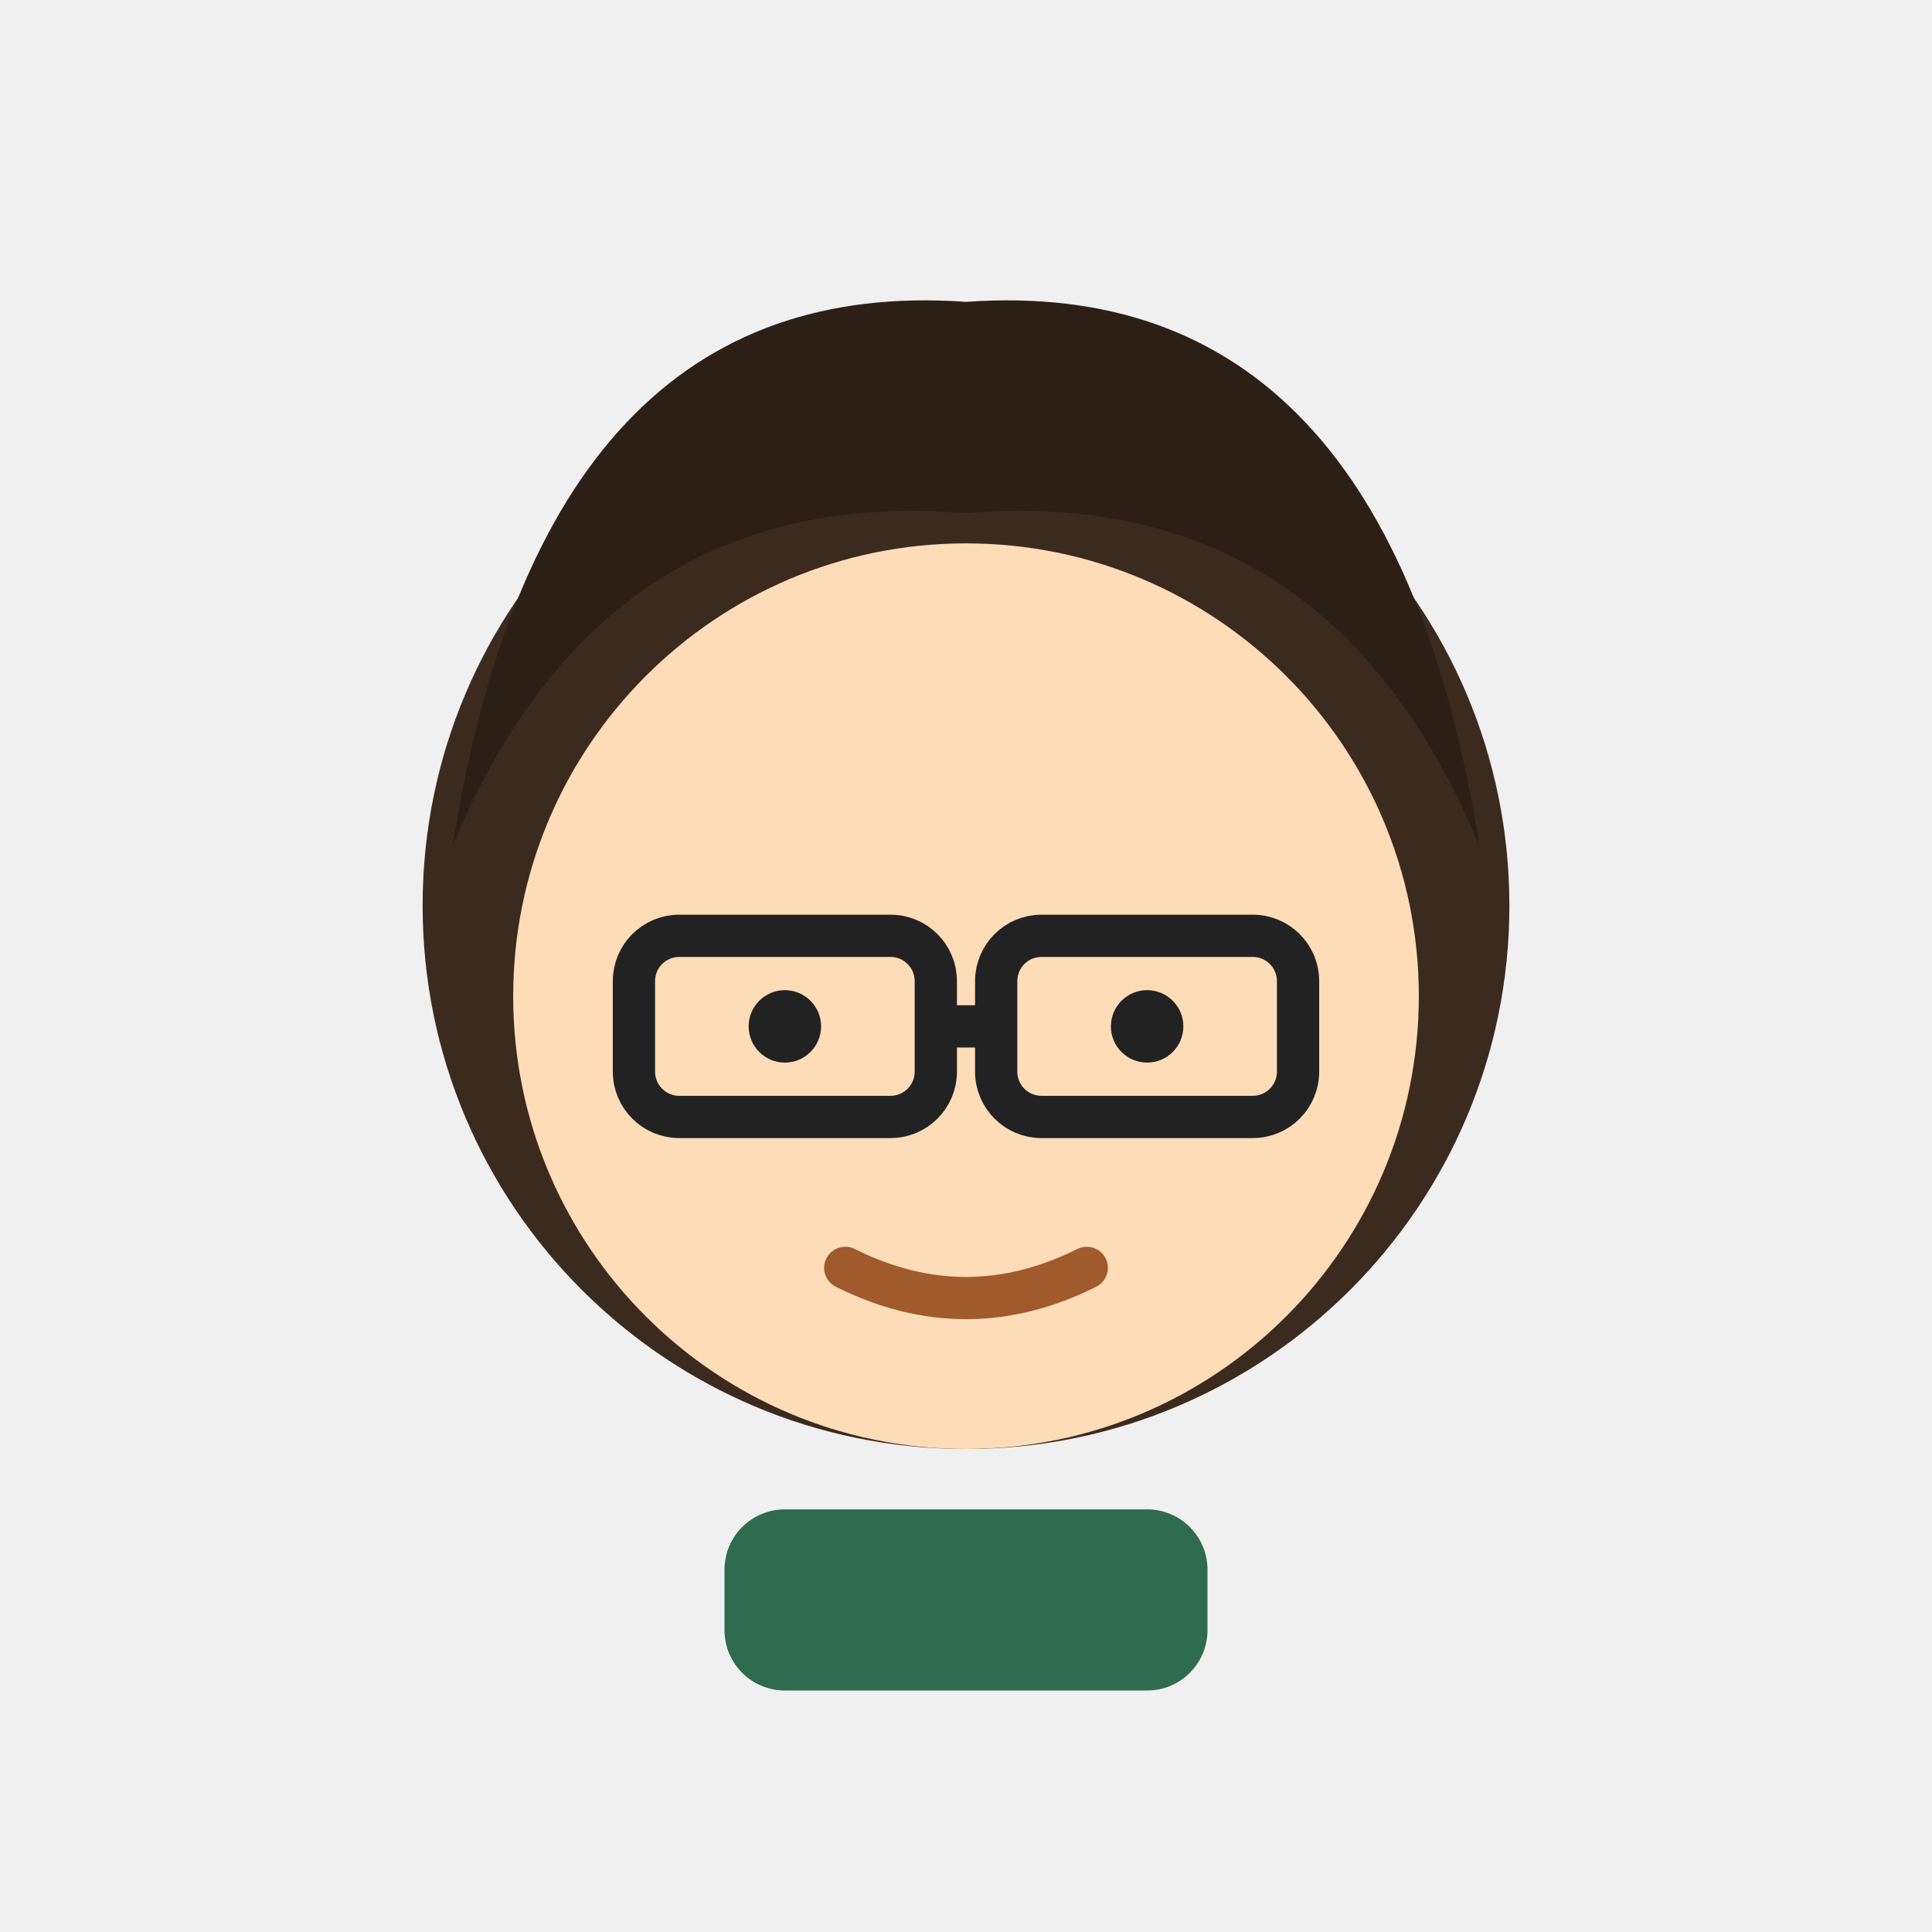
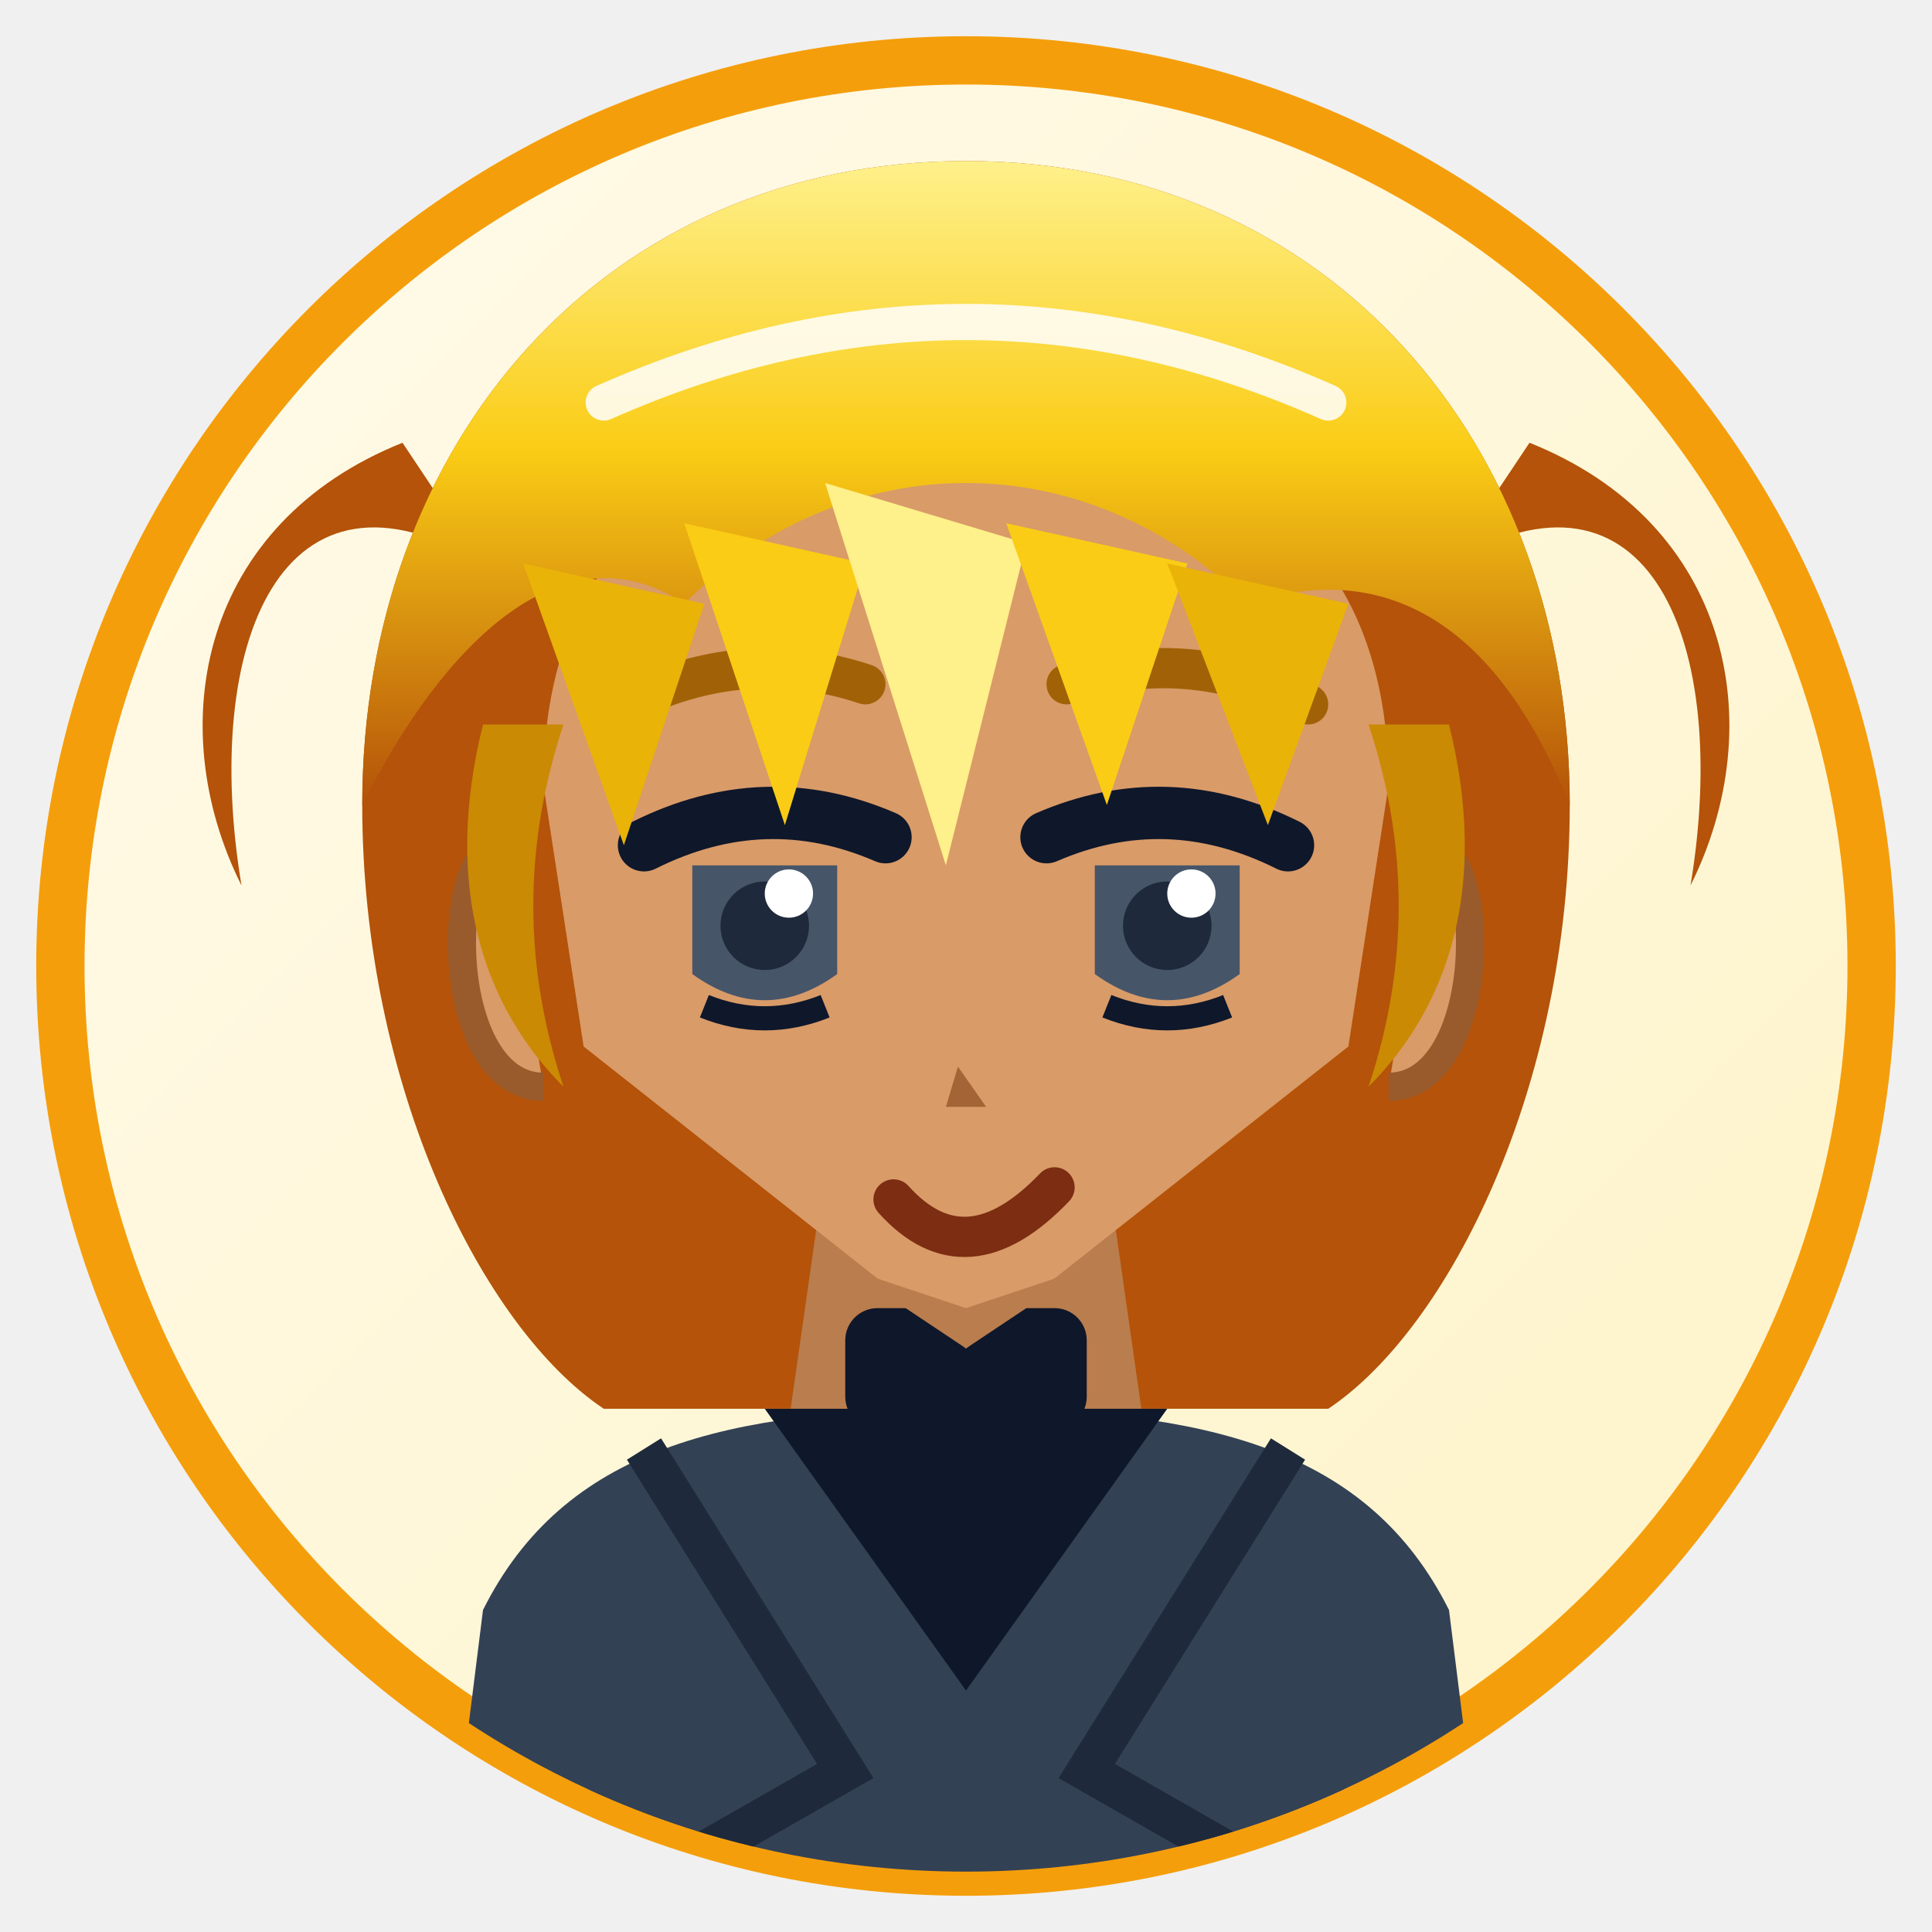
- <svg xmlns="http://www.w3.org/2000/svg" viewBox="0 0 64 64">
-   <circle cx="32" cy="30" r="18" fill="#3b2a1e" />
-   <circle cx="32" cy="33" r="15" fill="#ffdcb8" />
-   <path d="M15 28 Q18 9 32 10 Q46 9 49 28 Q44 16 32 17 Q20 16 15 28 Z" fill="#2c1f16" />
-   <rect x="21" y="31" width="10" height="6" rx="1.5" fill="none" stroke="#222" stroke-width="1.4" />
-   <rect x="33" y="31" width="10" height="6" rx="1.5" fill="none" stroke="#222" stroke-width="1.4" />
-   <line x1="31" y1="34" x2="33" y2="34" stroke="#222" stroke-width="1.4" />
-   <circle cx="26" cy="34" r="1.2" fill="#222" />
-   <circle cx="38" cy="34" r="1.2" fill="#222" />
-   <path d="M28 42 Q32 44 36 42" fill="none" stroke="#a05a2c" stroke-width="1.4" stroke-linecap="round" />
-   <rect x="24" y="50" width="16" height="6" rx="2" fill="#2f6b4f" />
+ <svg xmlns="http://www.w3.org/2000/svg" viewBox="0 0 48 48" width="48" height="48">
+   <defs>
+     <linearGradient id="amuro-bg" x1="0%" y1="0%" x2="100%" y2="100%">
+       <stop offset="0%" stop-color="#FFFBEB" />
+       <stop offset="100%" stop-color="#FEF3C7" />
+     </linearGradient>
+     <linearGradient id="amuro-hair" x1="0%" y1="0%" x2="0%" y2="100%">
+       <stop offset="0%" stop-color="#FEF08A" />
+       <stop offset="45%" stop-color="#FACC15" />
+       <stop offset="100%" stop-color="#B45309" />
+     </linearGradient>
+     <clipPath id="amuro-clip">
+       <circle cx="24" cy="24" r="22.5" />
+     </clipPath>
+   </defs>
+   <circle cx="24" cy="24" r="22.5" fill="url(#amuro-bg)" stroke="#F59E0B" stroke-width="1.2" />
+   <g clip-path="url(#amuro-clip)">
+     <path d="M12 14 C7 11 5 16 6 22 C4 18 5 13 10 11 Z" fill="#B45309" />
+     <path d="M36 14 C41 11 43 16 42 22 C44 18 43 13 38 11 Z" fill="#B45309" />
+     <path d="M9 20 C9 11 15 4 24 4 C33 4 39 11 39 20 C39 27 36 33 33 35 L15 35 C12 33 9 27 9 20 Z" fill="#B45309" />
+     <polygon points="20.5,29 27.5,29 28.5,36 19.5,36" fill="#BA7D4E" />
+     <path d="M11 48 L12 40 C14 36 18 35 24 35 C30 35 34 36 36 40 L37 48 Z" fill="#334155" />
+     <polygon points="19,35 24,42 29,35" fill="#0F172A" />
+     <rect x="21" y="32.5" width="6" height="3" rx="0.8" fill="#0F172A" />
+     <path d="M16 36 L21 44 L14 48" stroke="#1E293B" stroke-width="1" fill="#334155" />
+     <path d="M32 36 L27 44 L34 48" stroke="#1E293B" stroke-width="1" fill="#334155" />
+     <path d="M12.5 21 C11 21 11 27 13.5 27" fill="#D99B68" stroke="#9A5B2C" stroke-width="0.7" />
+     <path d="M35.5 21 C37 21 37 27 34.5 27" fill="#D99B68" stroke="#9A5B2C" stroke-width="0.7" />
+     <path d="M13.5 19.5 L14.5 26 L24 33.5 L33.5 26 L34.5 19.5 C34.5 13 30 10.5 24 10.5 C18 10.5 13.5 13 13.5 19.5 Z" fill="#D99B68" />
+     <polygon points="21,31.5 24,33.5 27,31.5 24,32.5" fill="#BA7D4E" />
+     <path d="M16 21 Q19 19.5 22 20.8" stroke="#0F172A" stroke-width="1.3" stroke-linecap="round" fill="none" />
+     <path d="M17.2 21.5 L17.2 24.2 Q19 25.5 20.8 24.2 L20.8 21.5 Z" fill="#475569" />
+     <circle cx="19" cy="23" r="1.1" fill="#1E293B" />
+     <circle cx="19.6" cy="22.2" r="0.6" fill="#FFFFFF" />
+     <path d="M17.5 25 Q19 25.6 20.5 25" stroke="#0F172A" stroke-width="0.6" fill="none" />
+     <path d="M26 20.8 Q29 19.5 32 21" stroke="#0F172A" stroke-width="1.3" stroke-linecap="round" fill="none" />
+     <path d="M27.2 21.5 L27.2 24.2 Q29 25.5 30.8 24.2 L30.8 21.5 Z" fill="#475569" />
+     <circle cx="29" cy="23" r="1.1" fill="#1E293B" />
+     <circle cx="29.6" cy="22.2" r="0.6" fill="#FFFFFF" />
+     <path d="M27.5 25 Q29 25.6 30.5 25" stroke="#0F172A" stroke-width="0.6" fill="none" />
+     <path d="M15.5 17.5 Q18.5 16 21.5 17" stroke="#A16207" stroke-width="1" stroke-linecap="round" fill="none" />
+     <path d="M26.5 17 Q29.5 16 32.5 17.5" stroke="#A16207" stroke-width="1" stroke-linecap="round" fill="none" />
+     <polygon points="23.8,26.5 24.5,27.5 23.5,27.5" fill="#A46435" />
+     <path d="M22.2 29.8 Q24 31.8 26.2 29.5" stroke="#7C2D12" stroke-width="1" stroke-linecap="round" fill="none" />
+     <path d="M9 20 C9 11 15 4 24 4 C33 4 39 11 39 20 C37 15 34 14 31 15 C27 11 21 11 17 15 C14 13 11 16 9 20 Z" fill="url(#amuro-hair)" />
+     <polygon points="13,14 15.5,21 17.5,15" fill="#EAB308" />
+     <polygon points="17,13 19.5,20.5 21.5,14" fill="#FACC15" />
+     <polygon points="20.5,12 23.5,21.5 25.5,13.5" fill="#FEF08A" />
+     <polygon points="25,13 27.5,20 29.5,14" fill="#FACC15" />
+     <polygon points="29,14 31.5,20.5 33.5,15" fill="#EAB308" />
+     <path d="M12 18 C11 22 12 25 14 27 C13 24 13 21 14 18 Z" fill="#CA8A04" />
+     <path d="M36 18 C37 22 36 25 34 27 C35 24 35 21 34 18 Z" fill="#CA8A04" />
+     <path d="M15 10 Q24 6 33 10" stroke="#FFFFFF" stroke-width="0.9" stroke-linecap="round" fill="none" opacity="0.85" />
+   </g>
</svg>
